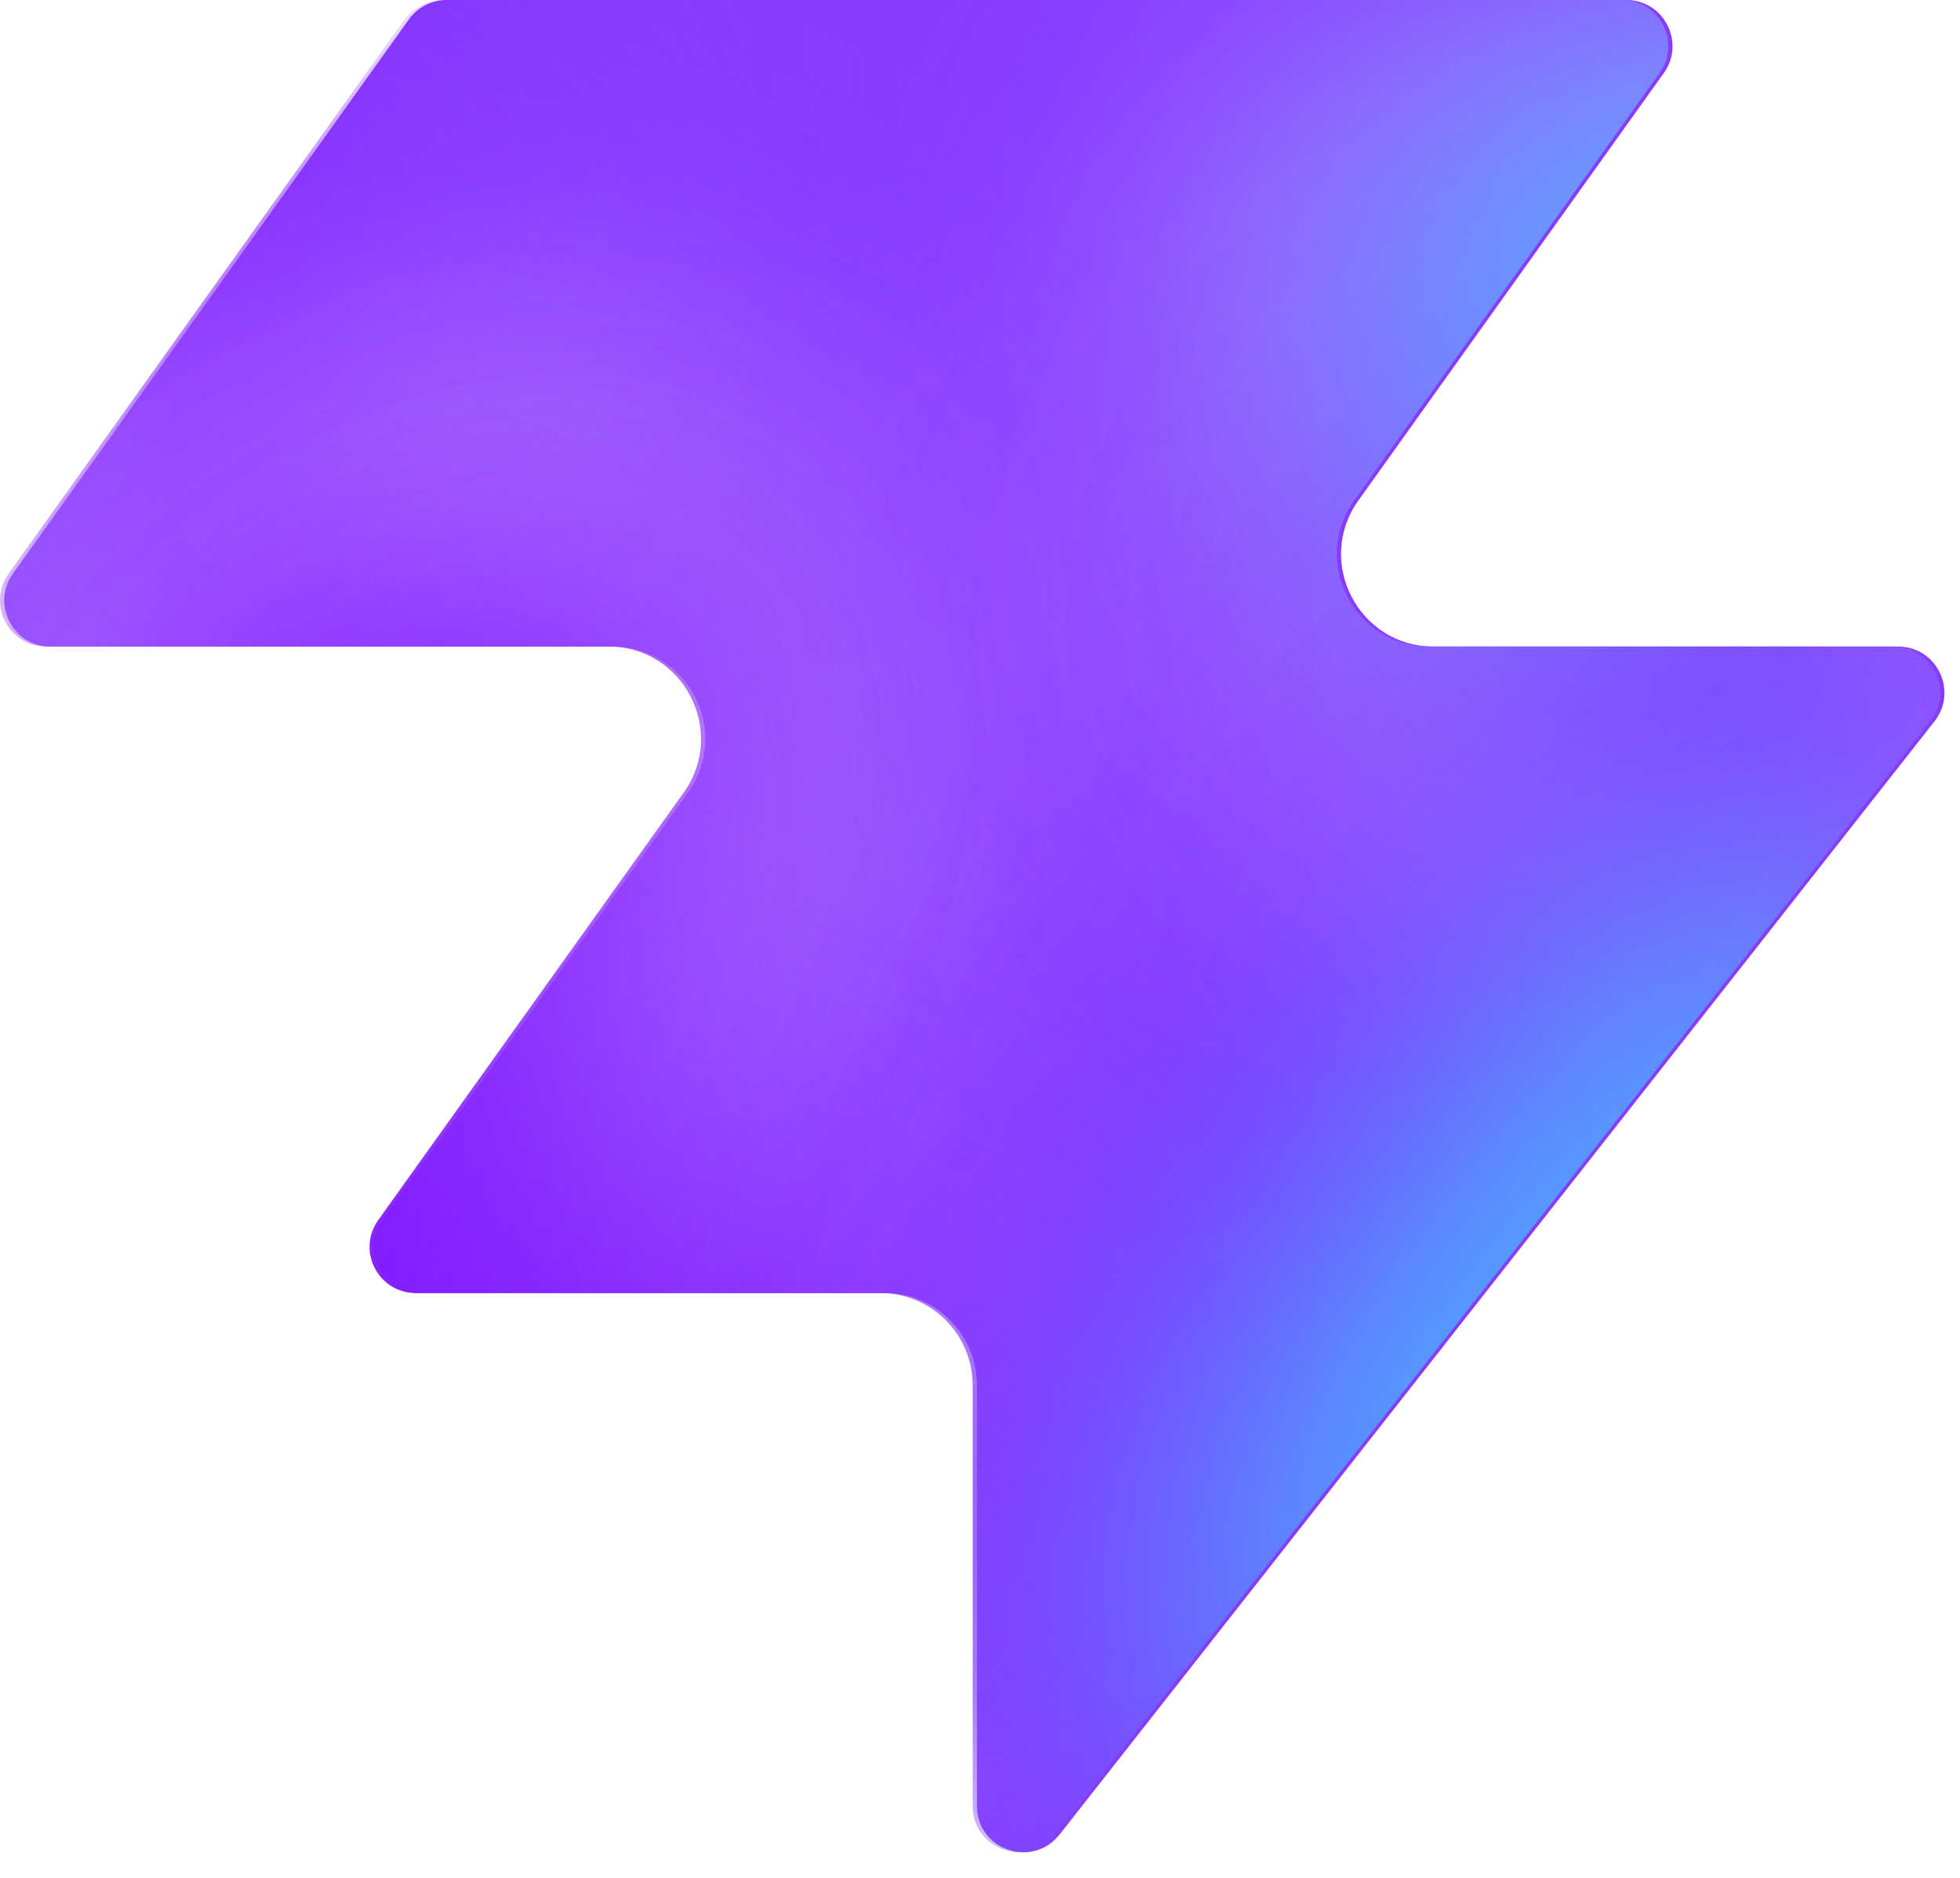
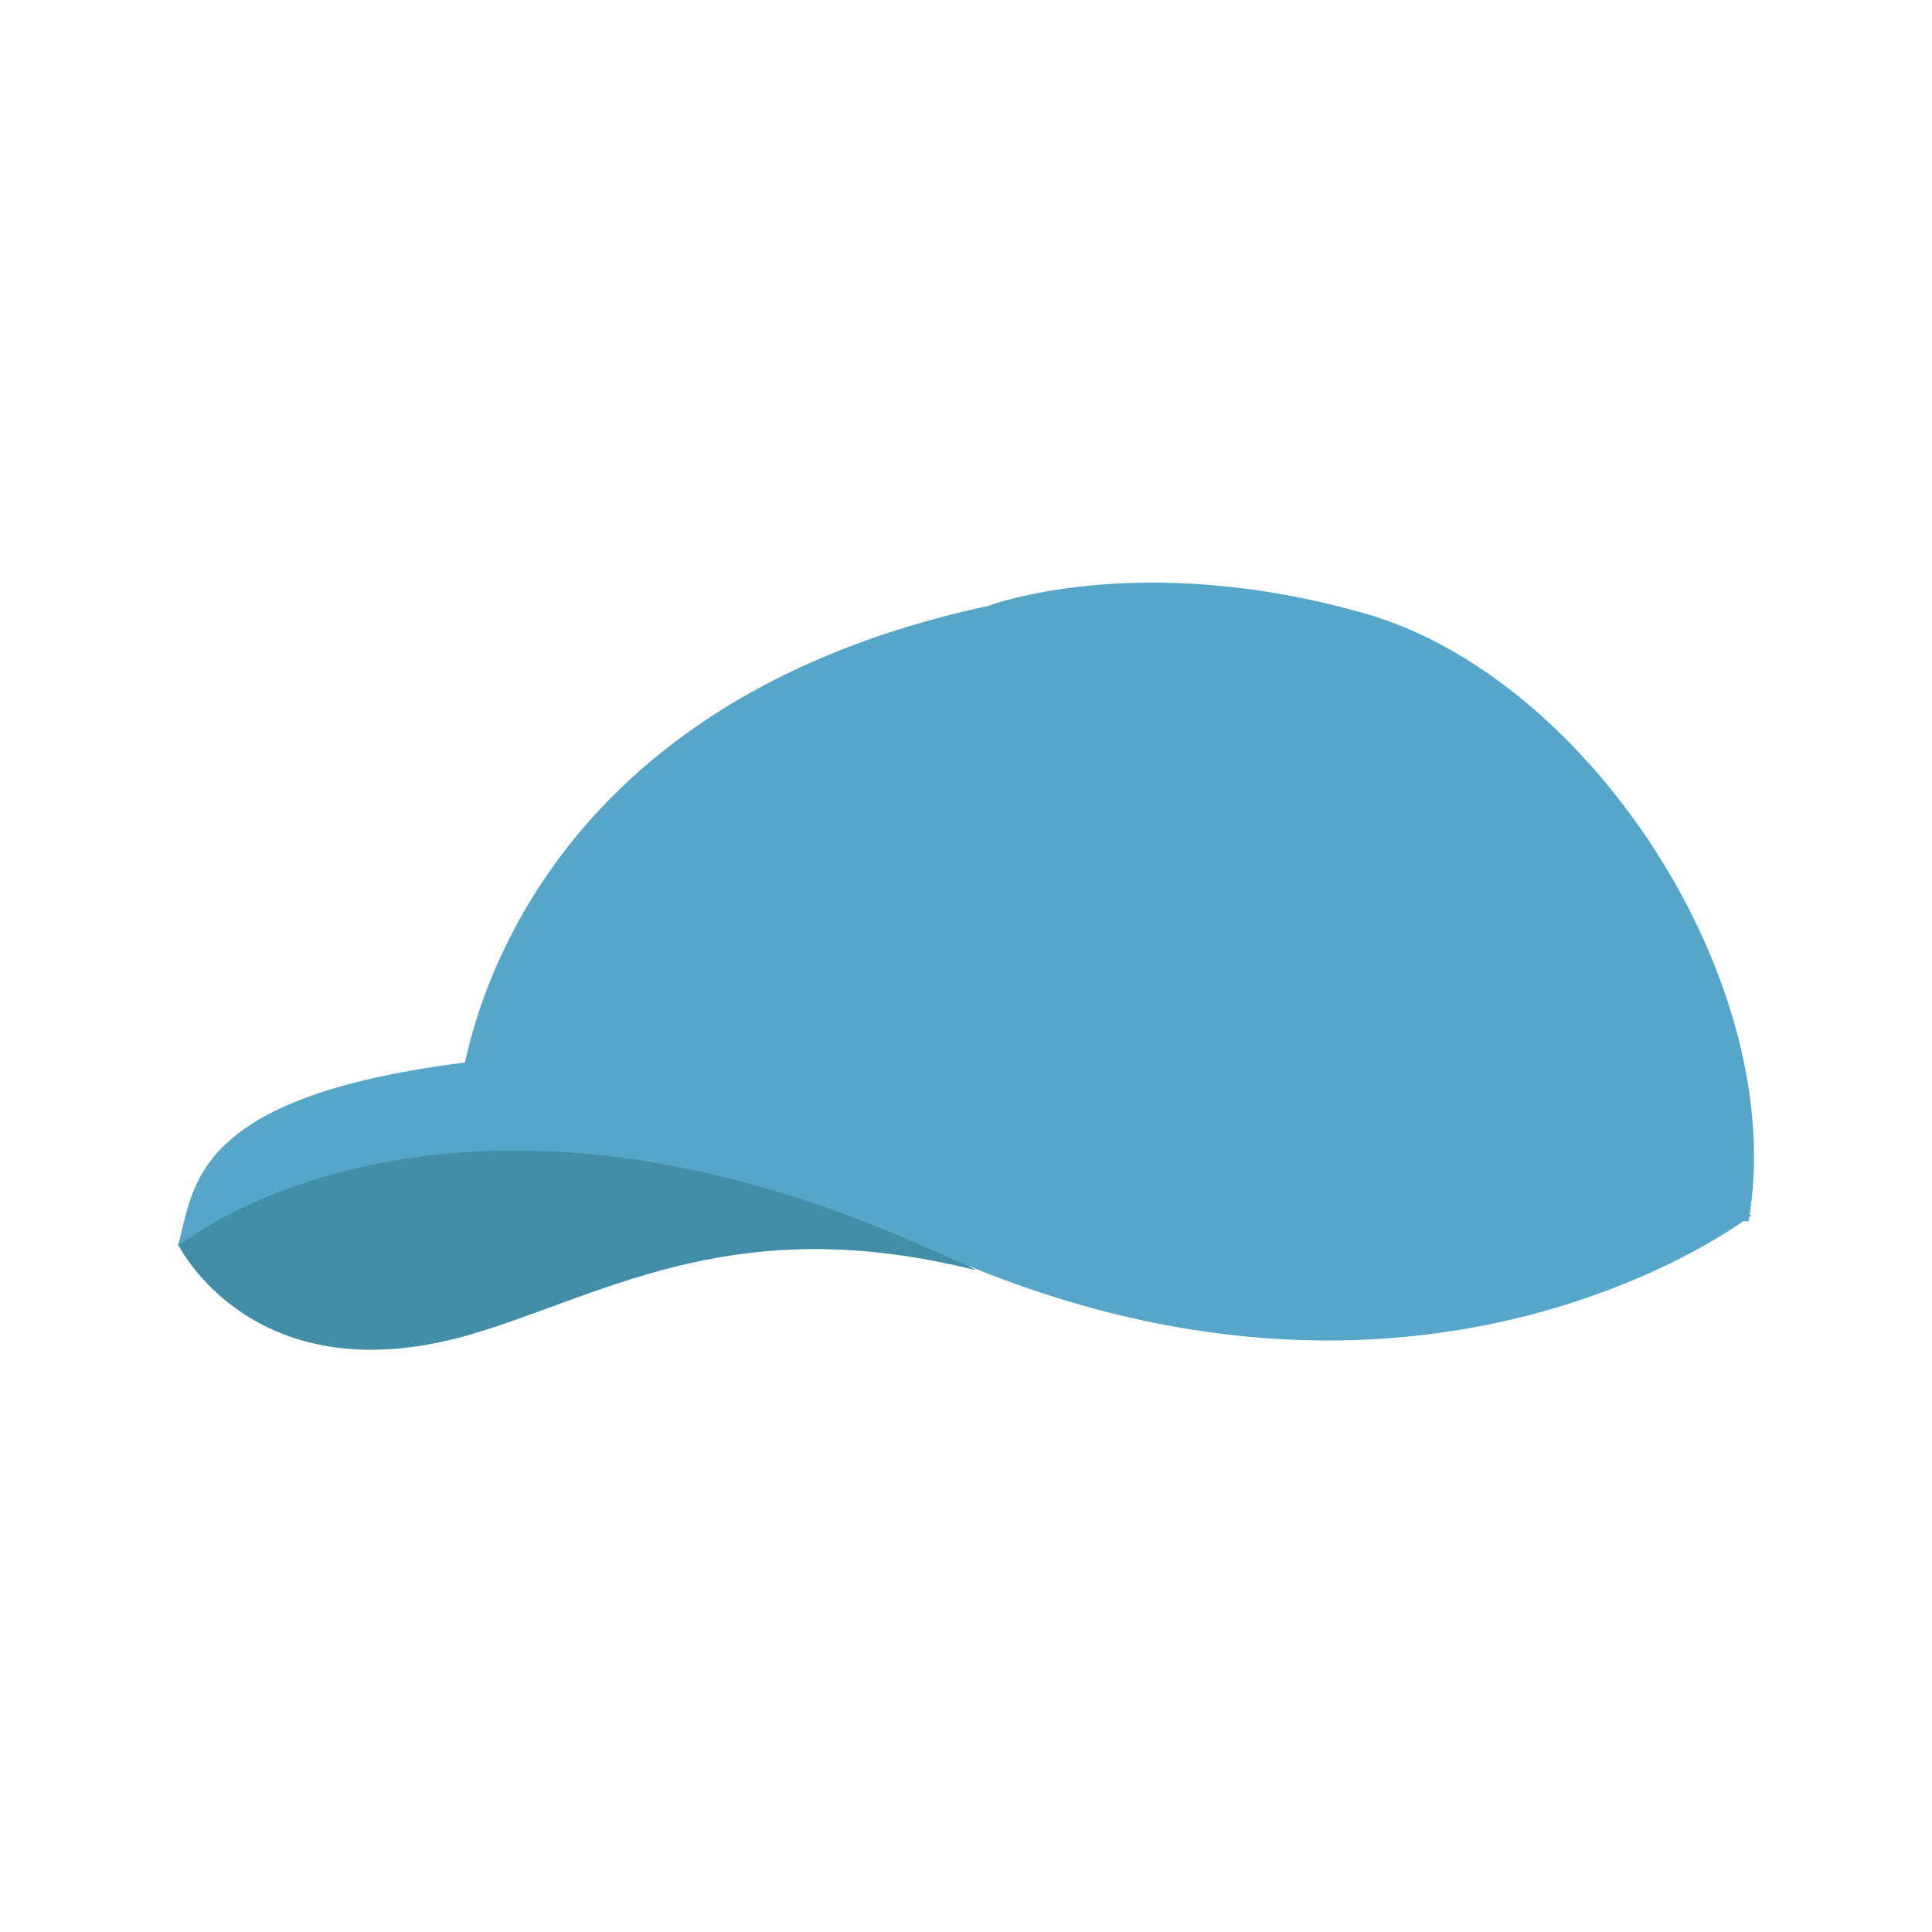
- <svg xmlns="http://www.w3.org/2000/svg" width="48" height="46" fill="none" viewBox="0 0 48 46">
-   <path fill="#863bff" d="M25.946 44.938c-.664.845-2.021.375-2.021-.698V33.937a2.26 2.26 0 0 0-2.262-2.262H10.287c-.92 0-1.456-1.04-.92-1.788l7.48-10.471c1.07-1.497 0-3.578-1.842-3.578H1.237c-.92 0-1.456-1.04-.92-1.788L10.013.474c.214-.297.556-.474.92-.474h28.894c.92 0 1.456 1.04.92 1.788l-7.48 10.471c-1.07 1.498 0 3.579 1.842 3.579h11.377c.943 0 1.473 1.088.89 1.83L25.947 44.94z" style="fill:#863bff;fill:color(display-p3 .525 .23 1);fill-opacity:1" />
-   <mask id="a" width="48" height="46" x="0" y="0" maskUnits="userSpaceOnUse" style="mask-type:alpha">
-     <path fill="#000" d="M25.842 44.938c-.664.844-2.021.375-2.021-.698V33.937a2.26 2.26 0 0 0-2.262-2.262H10.183c-.92 0-1.456-1.04-.92-1.788l7.48-10.471c1.07-1.498 0-3.579-1.842-3.579H1.133c-.92 0-1.456-1.04-.92-1.787L9.91.473c.214-.297.556-.474.92-.474h28.894c.92 0 1.456 1.04.92 1.788l-7.48 10.471c-1.07 1.498 0 3.578 1.842 3.578h11.377c.943 0 1.473 1.088.89 1.832L25.843 44.94z" style="fill:#000;fill-opacity:1" />
-   </mask>
-   <g mask="url(#a)">
-     <g filter="url(#b)">
-       <ellipse cx="5.508" cy="14.704" fill="#ede6ff" rx="5.508" ry="14.704" style="fill:#ede6ff;fill:color(display-p3 .927 .903 1);fill-opacity:1" transform="matrix(.00324 1 1 -.00324 -4.47 31.516)" />
-     </g>
-     <g filter="url(#c)">
-       <ellipse cx="10.399" cy="29.851" fill="#ede6ff" rx="10.399" ry="29.851" style="fill:#ede6ff;fill:color(display-p3 .927 .903 1);fill-opacity:1" transform="matrix(.00324 1 1 -.00324 -39.328 7.883)" />
-     </g>
-     <g filter="url(#d)">
-       <ellipse cx="5.508" cy="30.487" fill="#7e14ff" rx="5.508" ry="30.487" style="fill:#7e14ff;fill:color(display-p3 .492 .077 1);fill-opacity:1" transform="rotate(89.814 -25.913 -14.639)scale(1 -1)" />
-     </g>
-     <g filter="url(#e)">
-       <ellipse cx="5.508" cy="30.599" fill="#7e14ff" rx="5.508" ry="30.599" style="fill:#7e14ff;fill:color(display-p3 .492 .077 1);fill-opacity:1" transform="rotate(89.814 -32.644 -3.334)scale(1 -1)" />
-     </g>
-     <g filter="url(#f)">
-       <ellipse cx="5.508" cy="30.599" fill="#7e14ff" rx="5.508" ry="30.599" style="fill:#7e14ff;fill:color(display-p3 .492 .077 1);fill-opacity:1" transform="matrix(.00324 1 1 -.00324 -34.34 30.47)" />
-     </g>
-     <g filter="url(#g)">
-       <ellipse cx="14.072" cy="22.078" fill="#ede6ff" rx="14.072" ry="22.078" style="fill:#ede6ff;fill:color(display-p3 .927 .903 1);fill-opacity:1" transform="rotate(93.35 24.506 48.493)scale(-1 1)" />
-     </g>
-     <g filter="url(#h)">
-       <ellipse cx="3.47" cy="21.501" fill="#7e14ff" rx="3.47" ry="21.501" style="fill:#7e14ff;fill:color(display-p3 .492 .077 1);fill-opacity:1" transform="rotate(89.009 28.708 47.59)scale(-1 1)" />
-     </g>
-     <g filter="url(#i)">
-       <ellipse cx="3.47" cy="21.501" fill="#7e14ff" rx="3.47" ry="21.501" style="fill:#7e14ff;fill:color(display-p3 .492 .077 1);fill-opacity:1" transform="rotate(89.009 28.708 47.59)scale(-1 1)" />
-     </g>
-     <g filter="url(#j)">
-       <ellipse cx=".387" cy="8.972" fill="#7e14ff" rx="4.407" ry="29.108" style="fill:#7e14ff;fill:color(display-p3 .492 .077 1);fill-opacity:1" transform="rotate(39.51 .387 8.972)" />
-     </g>
-     <g filter="url(#k)">
-       <ellipse cx="47.523" cy="-6.092" fill="#7e14ff" rx="4.407" ry="29.108" style="fill:#7e14ff;fill:color(display-p3 .492 .077 1);fill-opacity:1" transform="rotate(37.892 47.523 -6.092)" />
-     </g>
-     <g filter="url(#l)">
-       <ellipse cx="41.412" cy="6.333" fill="#47bfff" rx="5.971" ry="9.665" style="fill:#47bfff;fill:color(display-p3 .28 .748 1);fill-opacity:1" transform="rotate(37.892 41.412 6.333)" />
-     </g>
-     <g filter="url(#m)">
-       <ellipse cx="-1.879" cy="38.332" fill="#7e14ff" rx="4.407" ry="29.108" style="fill:#7e14ff;fill:color(display-p3 .492 .077 1);fill-opacity:1" transform="rotate(37.892 -1.88 38.332)" />
-     </g>
-     <g filter="url(#n)">
-       <ellipse cx="-1.879" cy="38.332" fill="#7e14ff" rx="4.407" ry="29.108" style="fill:#7e14ff;fill:color(display-p3 .492 .077 1);fill-opacity:1" transform="rotate(37.892 -1.88 38.332)" />
-     </g>
-     <g filter="url(#o)">
-       <ellipse cx="35.651" cy="29.907" fill="#7e14ff" rx="4.407" ry="29.108" style="fill:#7e14ff;fill:color(display-p3 .492 .077 1);fill-opacity:1" transform="rotate(37.892 35.651 29.907)" />
-     </g>
-     <g filter="url(#p)">
-       <ellipse cx="38.418" cy="32.4" fill="#47bfff" rx="5.971" ry="15.297" style="fill:#47bfff;fill:color(display-p3 .28 .748 1);fill-opacity:1" transform="rotate(37.892 38.418 32.4)" />
-     </g>
-   </g>
+ <svg xmlns="http://www.w3.org/2000/svg" id="Layer_1" data-name="Layer 1" viewBox="0 0 52 52">
  <defs>
-     <filter id="b" width="60.045" height="41.654" x="-19.77" y="16.149" color-interpolation-filters="sRGB" filterUnits="userSpaceOnUse">
-       <feFlood flood-opacity="0" result="BackgroundImageFix" />
-       <feBlend in="SourceGraphic" in2="BackgroundImageFix" result="shape" />
-       <feGaussianBlur result="effect1_foregroundBlur_2002_17158" stdDeviation="7.659" />
-     </filter>
-     <filter id="c" width="90.34" height="51.437" x="-54.613" y="-7.533" color-interpolation-filters="sRGB" filterUnits="userSpaceOnUse">
-       <feFlood flood-opacity="0" result="BackgroundImageFix" />
-       <feBlend in="SourceGraphic" in2="BackgroundImageFix" result="shape" />
-       <feGaussianBlur result="effect1_foregroundBlur_2002_17158" stdDeviation="7.659" />
-     </filter>
-     <filter id="d" width="79.355" height="29.4" x="-49.64" y="2.03" color-interpolation-filters="sRGB" filterUnits="userSpaceOnUse">
-       <feFlood flood-opacity="0" result="BackgroundImageFix" />
-       <feBlend in="SourceGraphic" in2="BackgroundImageFix" result="shape" />
-       <feGaussianBlur result="effect1_foregroundBlur_2002_17158" stdDeviation="4.596" />
-     </filter>
-     <filter id="e" width="79.579" height="29.4" x="-45.045" y="20.029" color-interpolation-filters="sRGB" filterUnits="userSpaceOnUse">
-       <feFlood flood-opacity="0" result="BackgroundImageFix" />
-       <feBlend in="SourceGraphic" in2="BackgroundImageFix" result="shape" />
-       <feGaussianBlur result="effect1_foregroundBlur_2002_17158" stdDeviation="4.596" />
-     </filter>
-     <filter id="f" width="79.579" height="29.4" x="-43.513" y="21.178" color-interpolation-filters="sRGB" filterUnits="userSpaceOnUse">
-       <feFlood flood-opacity="0" result="BackgroundImageFix" />
-       <feBlend in="SourceGraphic" in2="BackgroundImageFix" result="shape" />
-       <feGaussianBlur result="effect1_foregroundBlur_2002_17158" stdDeviation="4.596" />
-     </filter>
-     <filter id="g" width="74.749" height="58.852" x="15.756" y="-17.901" color-interpolation-filters="sRGB" filterUnits="userSpaceOnUse">
-       <feFlood flood-opacity="0" result="BackgroundImageFix" />
-       <feBlend in="SourceGraphic" in2="BackgroundImageFix" result="shape" />
-       <feGaussianBlur result="effect1_foregroundBlur_2002_17158" stdDeviation="7.659" />
-     </filter>
-     <filter id="h" width="61.377" height="25.362" x="23.548" y="2.284" color-interpolation-filters="sRGB" filterUnits="userSpaceOnUse">
-       <feFlood flood-opacity="0" result="BackgroundImageFix" />
-       <feBlend in="SourceGraphic" in2="BackgroundImageFix" result="shape" />
-       <feGaussianBlur result="effect1_foregroundBlur_2002_17158" stdDeviation="4.596" />
-     </filter>
-     <filter id="i" width="61.377" height="25.362" x="23.548" y="2.284" color-interpolation-filters="sRGB" filterUnits="userSpaceOnUse">
-       <feFlood flood-opacity="0" result="BackgroundImageFix" />
-       <feBlend in="SourceGraphic" in2="BackgroundImageFix" result="shape" />
-       <feGaussianBlur result="effect1_foregroundBlur_2002_17158" stdDeviation="4.596" />
-     </filter>
-     <filter id="j" width="56.045" height="63.649" x="-27.636" y="-22.853" color-interpolation-filters="sRGB" filterUnits="userSpaceOnUse">
-       <feFlood flood-opacity="0" result="BackgroundImageFix" />
-       <feBlend in="SourceGraphic" in2="BackgroundImageFix" result="shape" />
-       <feGaussianBlur result="effect1_foregroundBlur_2002_17158" stdDeviation="4.596" />
-     </filter>
-     <filter id="k" width="54.814" height="64.646" x="20.116" y="-38.415" color-interpolation-filters="sRGB" filterUnits="userSpaceOnUse">
-       <feFlood flood-opacity="0" result="BackgroundImageFix" />
-       <feBlend in="SourceGraphic" in2="BackgroundImageFix" result="shape" />
-       <feGaussianBlur result="effect1_foregroundBlur_2002_17158" stdDeviation="4.596" />
-     </filter>
-     <filter id="l" width="33.541" height="35.313" x="24.641" y="-11.323" color-interpolation-filters="sRGB" filterUnits="userSpaceOnUse">
-       <feFlood flood-opacity="0" result="BackgroundImageFix" />
-       <feBlend in="SourceGraphic" in2="BackgroundImageFix" result="shape" />
-       <feGaussianBlur result="effect1_foregroundBlur_2002_17158" stdDeviation="4.596" />
-     </filter>
-     <filter id="m" width="54.814" height="64.646" x="-29.286" y="6.009" color-interpolation-filters="sRGB" filterUnits="userSpaceOnUse">
-       <feFlood flood-opacity="0" result="BackgroundImageFix" />
-       <feBlend in="SourceGraphic" in2="BackgroundImageFix" result="shape" />
-       <feGaussianBlur result="effect1_foregroundBlur_2002_17158" stdDeviation="4.596" />
-     </filter>
-     <filter id="n" width="54.814" height="64.646" x="-29.286" y="6.009" color-interpolation-filters="sRGB" filterUnits="userSpaceOnUse">
-       <feFlood flood-opacity="0" result="BackgroundImageFix" />
-       <feBlend in="SourceGraphic" in2="BackgroundImageFix" result="shape" />
-       <feGaussianBlur result="effect1_foregroundBlur_2002_17158" stdDeviation="4.596" />
-     </filter>
-     <filter id="o" width="54.814" height="64.646" x="8.244" y="-2.416" color-interpolation-filters="sRGB" filterUnits="userSpaceOnUse">
-       <feFlood flood-opacity="0" result="BackgroundImageFix" />
-       <feBlend in="SourceGraphic" in2="BackgroundImageFix" result="shape" />
-       <feGaussianBlur result="effect1_foregroundBlur_2002_17158" stdDeviation="4.596" />
-     </filter>
-     <filter id="p" width="39.409" height="43.623" x="18.713" y="10.588" color-interpolation-filters="sRGB" filterUnits="userSpaceOnUse">
-       <feFlood flood-opacity="0" result="BackgroundImageFix" />
-       <feBlend in="SourceGraphic" in2="BackgroundImageFix" result="shape" />
-       <feGaussianBlur result="effect1_foregroundBlur_2002_17158" stdDeviation="4.596" />
-     </filter>
+     <style>
+       .cls-1 {
+         fill: #55a6c9;
+       }
+ 
+       .cls-2 {
+         fill: #428ea8;
+       }
+     </style>
  </defs>
+   <path class="cls-2" d="M4.79,33.49s2.05,4.22,8.07,2.37c3.6-1.11,7.04-3.27,13.41-1.67,0,0-13.28-8.07-21.48-.7Z" />
+   <path class="cls-1" d="M47.07,32.88s-9.38-1.06-12.6-1.62c-11.51-1.99-22.15-1.41-22.15-1.41,0,0,.55-10.59,14.27-13.54,0,0,4.03-1.54,10.14.2s11.45,10.05,10.33,16.37Z" />
+   <path class="cls-1" d="M4.78,33.55s7.09-5.88,20.31.1c13.22,5.97,22.05-.94,22.05-.94,0,0-15.26-5.3-31.59-4.38-10.51.6-10.26,3.45-10.77,5.23Z" />
</svg>
